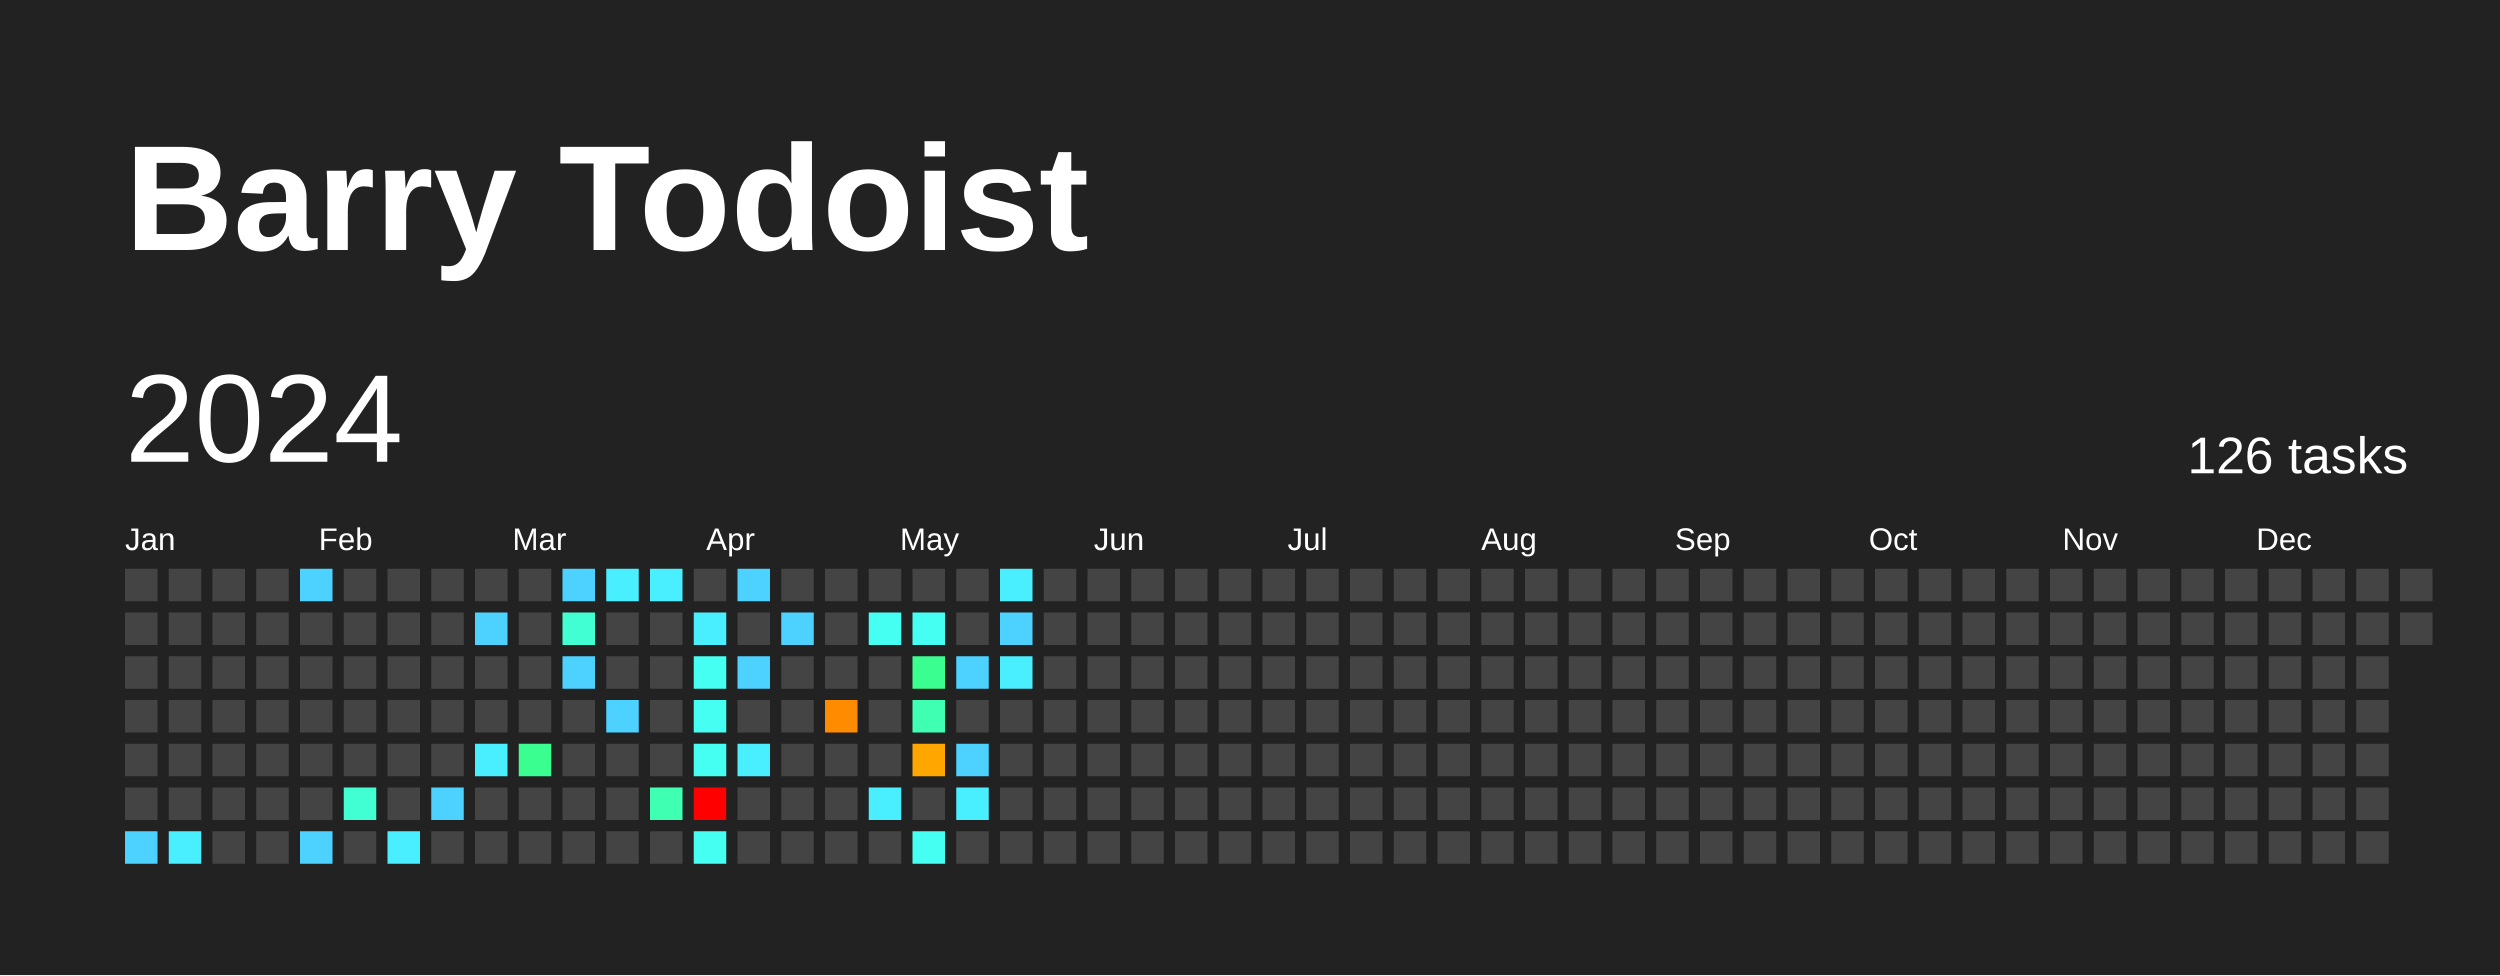
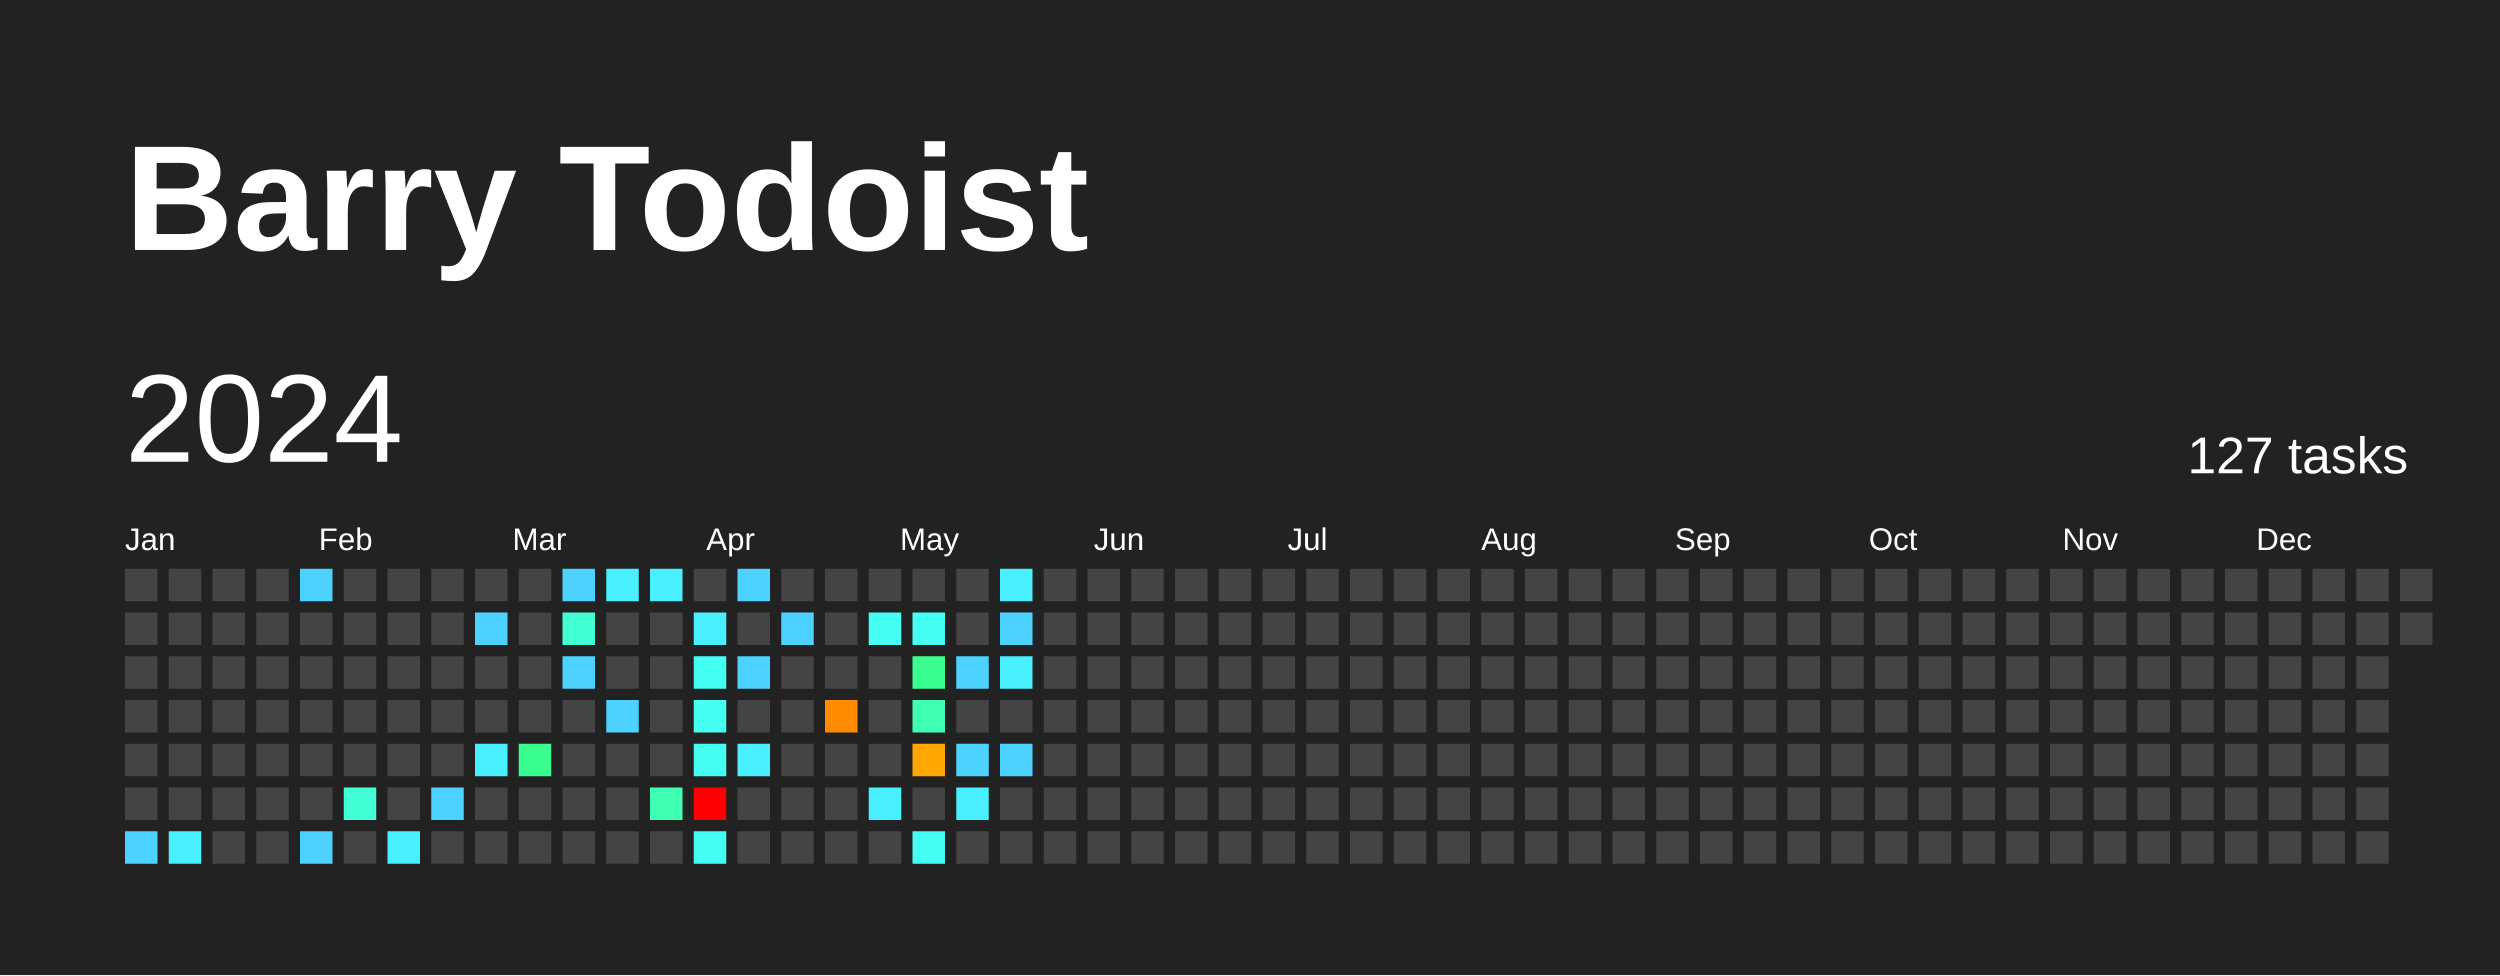
<svg xmlns="http://www.w3.org/2000/svg" baseProfile="full" height="78mm" version="1.1" viewBox="0,0,200,78" width="200mm">
  <defs />
  <rect fill="#222222" height="78" width="200" x="0" y="0" />
  <text fill="#FFFFFF" style="font-size:12px; font-family:Arial; font-weight:bold;" x="10" y="20">Barry Todoist</text>
  <text dominant-baseline="hanging" fill="#FFFFFF" style="font-size:10.0px; font-family:Arial;" x="10" y="30">2024</text>
-   <text dominant-baseline="hanging" fill="#FFFFFF" style="font-size:4.125px; font-family:Arial;" x="175" y="35">126 tasks</text>
+   <text dominant-baseline="hanging" fill="#FFFFFF" style="font-size:4.125px; font-family:Arial;" x="175" y="35">127 tasks</text>
  <text fill="#FFFFFF" style="font-size:2.5px; font-family:Arial" x="10.0" y="44">Jan</text>
  <text fill="#FFFFFF" style="font-size:2.5px; font-family:Arial" x="25.5" y="44">Feb</text>
  <text fill="#FFFFFF" style="font-size:2.5px; font-family:Arial" x="41.0" y="44">Mar</text>
  <text fill="#FFFFFF" style="font-size:2.5px; font-family:Arial" x="56.5" y="44">Apr</text>
  <text fill="#FFFFFF" style="font-size:2.5px; font-family:Arial" x="72.0" y="44">May</text>
  <text fill="#FFFFFF" style="font-size:2.5px; font-family:Arial" x="87.5" y="44">Jun</text>
  <text fill="#FFFFFF" style="font-size:2.5px; font-family:Arial" x="103.0" y="44">Jul</text>
  <text fill="#FFFFFF" style="font-size:2.5px; font-family:Arial" x="118.5" y="44">Aug</text>
  <text fill="#FFFFFF" style="font-size:2.5px; font-family:Arial" x="134.0" y="44">Sep</text>
  <text fill="#FFFFFF" style="font-size:2.5px; font-family:Arial" x="149.5" y="44">Oct</text>
  <text fill="#FFFFFF" style="font-size:2.5px; font-family:Arial" x="165.0" y="44">Nov</text>
  <text fill="#FFFFFF" style="font-size:2.5px; font-family:Arial" x="180.5" y="44">Dec</text>
  <rect fill="#444444" height="2.6" width="2.6" x="10.0" y="45.5" />
  <rect fill="#444444" height="2.6" width="2.6" x="10.0" y="49.0" />
  <rect fill="#444444" height="2.6" width="2.6" x="10.0" y="52.5" />
  <rect fill="#444444" height="2.6" width="2.6" x="10.0" y="56.0" />
  <rect fill="#444444" height="2.6" width="2.6" x="10.0" y="59.5" />
  <rect fill="#444444" height="2.6" width="2.6" x="10.0" y="63.0" />
  <rect fill="#4dd2ff" height="2.6" width="2.6" x="10.0" y="66.5" />
  <rect fill="#444444" height="2.6" width="2.6" x="13.5" y="45.5" />
  <rect fill="#444444" height="2.6" width="2.6" x="13.5" y="49.0" />
  <rect fill="#444444" height="2.6" width="2.6" x="13.5" y="52.5" />
  <rect fill="#444444" height="2.6" width="2.6" x="13.5" y="56.0" />
  <rect fill="#444444" height="2.6" width="2.6" x="13.5" y="59.5" />
  <rect fill="#444444" height="2.6" width="2.6" x="13.5" y="63.0" />
  <rect fill="#49efff" height="2.6" width="2.6" x="13.5" y="66.5" />
  <rect fill="#444444" height="2.6" width="2.6" x="17.0" y="45.5" />
  <rect fill="#444444" height="2.6" width="2.6" x="17.0" y="49.0" />
  <rect fill="#444444" height="2.6" width="2.6" x="17.0" y="52.5" />
  <rect fill="#444444" height="2.6" width="2.6" x="17.0" y="56.0" />
  <rect fill="#444444" height="2.6" width="2.6" x="17.0" y="59.5" />
  <rect fill="#444444" height="2.6" width="2.6" x="17.0" y="63.0" />
  <rect fill="#444444" height="2.6" width="2.6" x="17.0" y="66.5" />
  <rect fill="#444444" height="2.6" width="2.6" x="20.5" y="45.5" />
  <rect fill="#444444" height="2.6" width="2.6" x="20.5" y="49.0" />
  <rect fill="#444444" height="2.6" width="2.6" x="20.5" y="52.5" />
  <rect fill="#444444" height="2.6" width="2.6" x="20.5" y="56.0" />
  <rect fill="#444444" height="2.6" width="2.6" x="20.5" y="59.5" />
  <rect fill="#444444" height="2.6" width="2.6" x="20.5" y="63.0" />
  <rect fill="#444444" height="2.6" width="2.6" x="20.5" y="66.5" />
  <rect fill="#4dd2ff" height="2.6" width="2.6" x="24.0" y="45.5" />
  <rect fill="#444444" height="2.6" width="2.6" x="24.0" y="49.0" />
  <rect fill="#444444" height="2.6" width="2.6" x="24.0" y="52.5" />
  <rect fill="#444444" height="2.6" width="2.6" x="24.0" y="56.0" />
  <rect fill="#444444" height="2.6" width="2.6" x="24.0" y="59.5" />
  <rect fill="#444444" height="2.6" width="2.6" x="24.0" y="63.0" />
  <rect fill="#4dd2ff" height="2.6" width="2.6" x="24.0" y="66.5" />
  <rect fill="#444444" height="2.6" width="2.6" x="27.5" y="45.5" />
  <rect fill="#444444" height="2.6" width="2.6" x="27.5" y="49.0" />
  <rect fill="#444444" height="2.6" width="2.6" x="27.5" y="52.5" />
  <rect fill="#444444" height="2.6" width="2.6" x="27.5" y="56.0" />
  <rect fill="#444444" height="2.6" width="2.6" x="27.5" y="59.5" />
  <rect fill="#41ffd2" height="2.6" width="2.6" x="27.5" y="63.0" />
  <rect fill="#444444" height="2.6" width="2.6" x="27.5" y="66.5" />
  <rect fill="#444444" height="2.6" width="2.6" x="31.0" y="45.5" />
  <rect fill="#444444" height="2.6" width="2.6" x="31.0" y="49.0" />
  <rect fill="#444444" height="2.6" width="2.6" x="31.0" y="52.5" />
  <rect fill="#444444" height="2.6" width="2.6" x="31.0" y="56.0" />
  <rect fill="#444444" height="2.6" width="2.6" x="31.0" y="59.5" />
  <rect fill="#444444" height="2.6" width="2.6" x="31.0" y="63.0" />
  <rect fill="#49efff" height="2.6" width="2.6" x="31.0" y="66.5" />
  <rect fill="#444444" height="2.6" width="2.6" x="34.5" y="45.5" />
  <rect fill="#444444" height="2.6" width="2.6" x="34.5" y="49.0" />
  <rect fill="#444444" height="2.6" width="2.6" x="34.5" y="52.5" />
  <rect fill="#444444" height="2.6" width="2.6" x="34.5" y="56.0" />
  <rect fill="#444444" height="2.6" width="2.6" x="34.5" y="59.5" />
  <rect fill="#4dd2ff" height="2.6" width="2.6" x="34.5" y="63.0" />
  <rect fill="#444444" height="2.6" width="2.6" x="34.5" y="66.5" />
  <rect fill="#444444" height="2.6" width="2.6" x="38.0" y="45.5" />
  <rect fill="#4dd2ff" height="2.6" width="2.6" x="38.0" y="49.0" />
  <rect fill="#444444" height="2.6" width="2.6" x="38.0" y="52.5" />
  <rect fill="#444444" height="2.6" width="2.6" x="38.0" y="56.0" />
  <rect fill="#49efff" height="2.6" width="2.6" x="38.0" y="59.5" />
  <rect fill="#444444" height="2.6" width="2.6" x="38.0" y="63.0" />
  <rect fill="#444444" height="2.6" width="2.6" x="38.0" y="66.5" />
  <rect fill="#444444" height="2.6" width="2.6" x="41.5" y="45.5" />
  <rect fill="#444444" height="2.6" width="2.6" x="41.5" y="49.0" />
  <rect fill="#444444" height="2.6" width="2.6" x="41.5" y="52.5" />
  <rect fill="#444444" height="2.6" width="2.6" x="41.5" y="56.0" />
  <rect fill="#3aff90" height="2.6" width="2.6" x="41.5" y="59.5" />
  <rect fill="#444444" height="2.6" width="2.6" x="41.5" y="63.0" />
  <rect fill="#444444" height="2.6" width="2.6" x="41.5" y="66.5" />
  <rect fill="#4dd2ff" height="2.6" width="2.6" x="45.0" y="45.5" />
  <rect fill="#41ffd2" height="2.6" width="2.6" x="45.0" y="49.0" />
  <rect fill="#4dd2ff" height="2.6" width="2.6" x="45.0" y="52.5" />
  <rect fill="#444444" height="2.6" width="2.6" x="45.0" y="56.0" />
  <rect fill="#444444" height="2.6" width="2.6" x="45.0" y="59.5" />
  <rect fill="#444444" height="2.6" width="2.6" x="45.0" y="63.0" />
  <rect fill="#444444" height="2.6" width="2.6" x="45.0" y="66.5" />
  <rect fill="#49efff" height="2.6" width="2.6" x="48.5" y="45.5" />
  <rect fill="#444444" height="2.6" width="2.6" x="48.5" y="49.0" />
  <rect fill="#444444" height="2.6" width="2.6" x="48.5" y="52.5" />
  <rect fill="#4dd2ff" height="2.6" width="2.6" x="48.5" y="56.0" />
  <rect fill="#444444" height="2.6" width="2.6" x="48.5" y="59.5" />
  <rect fill="#444444" height="2.6" width="2.6" x="48.5" y="63.0" />
  <rect fill="#444444" height="2.6" width="2.6" x="48.5" y="66.5" />
  <rect fill="#49efff" height="2.6" width="2.6" x="52.0" y="45.5" />
  <rect fill="#444444" height="2.6" width="2.6" x="52.0" y="49.0" />
  <rect fill="#444444" height="2.6" width="2.6" x="52.0" y="52.5" />
  <rect fill="#444444" height="2.6" width="2.6" x="52.0" y="56.0" />
  <rect fill="#444444" height="2.6" width="2.6" x="52.0" y="59.5" />
  <rect fill="#3effb2" height="2.6" width="2.6" x="52.0" y="63.0" />
  <rect fill="#444444" height="2.6" width="2.6" x="52.0" y="66.5" />
  <rect fill="#444444" height="2.6" width="2.6" x="55.5" y="45.5" />
  <rect fill="#49efff" height="2.6" width="2.6" x="55.5" y="49.0" />
  <rect fill="#45fff2" height="2.6" width="2.6" x="55.5" y="52.5" />
  <rect fill="#45fff2" height="2.6" width="2.6" x="55.5" y="56.0" />
  <rect fill="#45fff2" height="2.6" width="2.6" x="55.5" y="59.5" />
  <rect fill="red" height="2.6" width="2.6" x="55.5" y="63.0" />
  <rect fill="#45fff2" height="2.6" width="2.6" x="55.5" y="66.5" />
  <rect fill="#4dd2ff" height="2.6" width="2.6" x="59.0" y="45.5" />
  <rect fill="#444444" height="2.6" width="2.6" x="59.0" y="49.0" />
  <rect fill="#4dd2ff" height="2.6" width="2.6" x="59.0" y="52.5" />
  <rect fill="#444444" height="2.6" width="2.6" x="59.0" y="56.0" />
  <rect fill="#49efff" height="2.6" width="2.6" x="59.0" y="59.5" />
  <rect fill="#444444" height="2.6" width="2.6" x="59.0" y="63.0" />
  <rect fill="#444444" height="2.6" width="2.6" x="59.0" y="66.5" />
  <rect fill="#444444" height="2.6" width="2.6" x="62.5" y="45.5" />
  <rect fill="#4dd2ff" height="2.6" width="2.6" x="62.5" y="49.0" />
  <rect fill="#444444" height="2.6" width="2.6" x="62.5" y="52.5" />
  <rect fill="#444444" height="2.6" width="2.6" x="62.5" y="56.0" />
  <rect fill="#444444" height="2.6" width="2.6" x="62.5" y="59.5" />
  <rect fill="#444444" height="2.6" width="2.6" x="62.5" y="63.0" />
  <rect fill="#444444" height="2.6" width="2.6" x="62.5" y="66.5" />
  <rect fill="#444444" height="2.6" width="2.6" x="66.0" y="45.5" />
  <rect fill="#444444" height="2.6" width="2.6" x="66.0" y="49.0" />
  <rect fill="#444444" height="2.6" width="2.6" x="66.0" y="52.5" />
  <rect fill="#ff8c00" height="2.6" width="2.6" x="66.0" y="56.0" />
  <rect fill="#444444" height="2.6" width="2.6" x="66.0" y="59.5" />
  <rect fill="#444444" height="2.6" width="2.6" x="66.0" y="63.0" />
  <rect fill="#444444" height="2.6" width="2.6" x="66.0" y="66.5" />
  <rect fill="#444444" height="2.6" width="2.6" x="69.5" y="45.5" />
  <rect fill="#45fff2" height="2.6" width="2.6" x="69.5" y="49.0" />
  <rect fill="#444444" height="2.6" width="2.6" x="69.5" y="52.5" />
  <rect fill="#444444" height="2.6" width="2.6" x="69.5" y="56.0" />
  <rect fill="#444444" height="2.6" width="2.6" x="69.5" y="59.5" />
  <rect fill="#49efff" height="2.6" width="2.6" x="69.5" y="63.0" />
  <rect fill="#444444" height="2.6" width="2.6" x="69.5" y="66.5" />
  <rect fill="#444444" height="2.6" width="2.6" x="73.0" y="45.5" />
  <rect fill="#45fff2" height="2.6" width="2.6" x="73.0" y="49.0" />
  <rect fill="#3aff90" height="2.6" width="2.6" x="73.0" y="52.5" />
  <rect fill="#3effb2" height="2.6" width="2.6" x="73.0" y="56.0" />
  <rect fill="#ffa600" height="2.6" width="2.6" x="73.0" y="59.5" />
  <rect fill="#444444" height="2.6" width="2.6" x="73.0" y="63.0" />
  <rect fill="#45fff2" height="2.6" width="2.6" x="73.0" y="66.5" />
  <rect fill="#444444" height="2.6" width="2.6" x="76.5" y="45.5" />
  <rect fill="#444444" height="2.6" width="2.6" x="76.5" y="49.0" />
  <rect fill="#4dd2ff" height="2.6" width="2.6" x="76.5" y="52.5" />
  <rect fill="#444444" height="2.6" width="2.6" x="76.5" y="56.0" />
  <rect fill="#4dd2ff" height="2.6" width="2.6" x="76.5" y="59.5" />
  <rect fill="#49efff" height="2.6" width="2.6" x="76.5" y="63.0" />
  <rect fill="#444444" height="2.6" width="2.6" x="76.5" y="66.5" />
  <rect fill="#49efff" height="2.6" width="2.6" x="80.0" y="45.5" />
  <rect fill="#4dd2ff" height="2.6" width="2.6" x="80.0" y="49.0" />
  <rect fill="#49efff" height="2.6" width="2.6" x="80.0" y="52.5" />
  <rect fill="#444444" height="2.6" width="2.6" x="80.0" y="56.0" />
-   <rect fill="#444444" height="2.6" width="2.6" x="80.0" y="59.5" />
+   <rect fill="#4dd2ff" height="2.6" width="2.6" x="80.0" y="59.5" />
  <rect fill="#444444" height="2.6" width="2.6" x="80.0" y="63.0" />
  <rect fill="#444444" height="2.6" width="2.6" x="80.0" y="66.5" />
  <rect fill="#444444" height="2.6" width="2.6" x="83.5" y="45.5" />
  <rect fill="#444444" height="2.6" width="2.6" x="83.5" y="49.0" />
  <rect fill="#444444" height="2.6" width="2.6" x="83.5" y="52.5" />
  <rect fill="#444444" height="2.6" width="2.6" x="83.5" y="56.0" />
  <rect fill="#444444" height="2.6" width="2.6" x="83.5" y="59.5" />
  <rect fill="#444444" height="2.6" width="2.6" x="83.5" y="63.0" />
  <rect fill="#444444" height="2.6" width="2.6" x="83.5" y="66.5" />
  <rect fill="#444444" height="2.6" width="2.6" x="87.0" y="45.5" />
  <rect fill="#444444" height="2.6" width="2.6" x="87.0" y="49.0" />
  <rect fill="#444444" height="2.6" width="2.6" x="87.0" y="52.5" />
  <rect fill="#444444" height="2.6" width="2.6" x="87.0" y="56.0" />
  <rect fill="#444444" height="2.6" width="2.6" x="87.0" y="59.5" />
  <rect fill="#444444" height="2.6" width="2.6" x="87.0" y="63.0" />
  <rect fill="#444444" height="2.6" width="2.6" x="87.0" y="66.5" />
  <rect fill="#444444" height="2.6" width="2.6" x="90.5" y="45.5" />
  <rect fill="#444444" height="2.6" width="2.6" x="90.5" y="49.0" />
  <rect fill="#444444" height="2.6" width="2.6" x="90.5" y="52.5" />
  <rect fill="#444444" height="2.6" width="2.6" x="90.5" y="56.0" />
  <rect fill="#444444" height="2.6" width="2.6" x="90.5" y="59.5" />
  <rect fill="#444444" height="2.6" width="2.6" x="90.5" y="63.0" />
  <rect fill="#444444" height="2.6" width="2.6" x="90.5" y="66.5" />
  <rect fill="#444444" height="2.6" width="2.6" x="94.0" y="45.5" />
  <rect fill="#444444" height="2.6" width="2.6" x="94.0" y="49.0" />
  <rect fill="#444444" height="2.6" width="2.6" x="94.0" y="52.5" />
  <rect fill="#444444" height="2.6" width="2.6" x="94.0" y="56.0" />
  <rect fill="#444444" height="2.6" width="2.6" x="94.0" y="59.5" />
  <rect fill="#444444" height="2.6" width="2.6" x="94.0" y="63.0" />
  <rect fill="#444444" height="2.6" width="2.6" x="94.0" y="66.5" />
  <rect fill="#444444" height="2.6" width="2.6" x="97.5" y="45.5" />
  <rect fill="#444444" height="2.6" width="2.6" x="97.5" y="49.0" />
  <rect fill="#444444" height="2.6" width="2.6" x="97.5" y="52.5" />
  <rect fill="#444444" height="2.6" width="2.6" x="97.5" y="56.0" />
  <rect fill="#444444" height="2.6" width="2.6" x="97.5" y="59.5" />
  <rect fill="#444444" height="2.6" width="2.6" x="97.5" y="63.0" />
  <rect fill="#444444" height="2.6" width="2.6" x="97.5" y="66.5" />
  <rect fill="#444444" height="2.6" width="2.6" x="101.0" y="45.5" />
  <rect fill="#444444" height="2.6" width="2.6" x="101.0" y="49.0" />
  <rect fill="#444444" height="2.6" width="2.6" x="101.0" y="52.5" />
  <rect fill="#444444" height="2.6" width="2.6" x="101.0" y="56.0" />
  <rect fill="#444444" height="2.6" width="2.6" x="101.0" y="59.5" />
  <rect fill="#444444" height="2.6" width="2.6" x="101.0" y="63.0" />
  <rect fill="#444444" height="2.6" width="2.6" x="101.0" y="66.5" />
  <rect fill="#444444" height="2.6" width="2.6" x="104.5" y="45.5" />
  <rect fill="#444444" height="2.6" width="2.6" x="104.5" y="49.0" />
  <rect fill="#444444" height="2.6" width="2.6" x="104.5" y="52.5" />
  <rect fill="#444444" height="2.6" width="2.6" x="104.5" y="56.0" />
  <rect fill="#444444" height="2.6" width="2.6" x="104.5" y="59.5" />
  <rect fill="#444444" height="2.6" width="2.6" x="104.5" y="63.0" />
  <rect fill="#444444" height="2.6" width="2.6" x="104.5" y="66.5" />
  <rect fill="#444444" height="2.6" width="2.6" x="108.0" y="45.5" />
  <rect fill="#444444" height="2.6" width="2.6" x="108.0" y="49.0" />
  <rect fill="#444444" height="2.6" width="2.6" x="108.0" y="52.5" />
  <rect fill="#444444" height="2.6" width="2.6" x="108.0" y="56.0" />
  <rect fill="#444444" height="2.6" width="2.6" x="108.0" y="59.5" />
  <rect fill="#444444" height="2.6" width="2.6" x="108.0" y="63.0" />
  <rect fill="#444444" height="2.6" width="2.6" x="108.0" y="66.5" />
  <rect fill="#444444" height="2.6" width="2.6" x="111.5" y="45.5" />
  <rect fill="#444444" height="2.6" width="2.6" x="111.5" y="49.0" />
  <rect fill="#444444" height="2.6" width="2.6" x="111.5" y="52.5" />
  <rect fill="#444444" height="2.6" width="2.6" x="111.5" y="56.0" />
  <rect fill="#444444" height="2.6" width="2.6" x="111.5" y="59.5" />
  <rect fill="#444444" height="2.6" width="2.6" x="111.5" y="63.0" />
  <rect fill="#444444" height="2.6" width="2.6" x="111.5" y="66.5" />
  <rect fill="#444444" height="2.6" width="2.6" x="115.0" y="45.5" />
  <rect fill="#444444" height="2.6" width="2.6" x="115.0" y="49.0" />
  <rect fill="#444444" height="2.6" width="2.6" x="115.0" y="52.5" />
  <rect fill="#444444" height="2.6" width="2.6" x="115.0" y="56.0" />
  <rect fill="#444444" height="2.6" width="2.6" x="115.0" y="59.5" />
  <rect fill="#444444" height="2.6" width="2.6" x="115.0" y="63.0" />
  <rect fill="#444444" height="2.6" width="2.6" x="115.0" y="66.5" />
  <rect fill="#444444" height="2.6" width="2.6" x="118.5" y="45.5" />
  <rect fill="#444444" height="2.6" width="2.6" x="118.5" y="49.0" />
  <rect fill="#444444" height="2.6" width="2.6" x="118.5" y="52.5" />
  <rect fill="#444444" height="2.6" width="2.6" x="118.5" y="56.0" />
  <rect fill="#444444" height="2.6" width="2.6" x="118.5" y="59.5" />
  <rect fill="#444444" height="2.6" width="2.6" x="118.5" y="63.0" />
  <rect fill="#444444" height="2.6" width="2.6" x="118.5" y="66.5" />
  <rect fill="#444444" height="2.6" width="2.6" x="122.0" y="45.5" />
  <rect fill="#444444" height="2.6" width="2.6" x="122.0" y="49.0" />
  <rect fill="#444444" height="2.6" width="2.6" x="122.0" y="52.5" />
  <rect fill="#444444" height="2.6" width="2.6" x="122.0" y="56.0" />
  <rect fill="#444444" height="2.6" width="2.6" x="122.0" y="59.5" />
  <rect fill="#444444" height="2.6" width="2.6" x="122.0" y="63.0" />
  <rect fill="#444444" height="2.6" width="2.6" x="122.0" y="66.5" />
  <rect fill="#444444" height="2.6" width="2.6" x="125.5" y="45.5" />
  <rect fill="#444444" height="2.6" width="2.6" x="125.5" y="49.0" />
  <rect fill="#444444" height="2.6" width="2.6" x="125.5" y="52.5" />
  <rect fill="#444444" height="2.6" width="2.6" x="125.5" y="56.0" />
  <rect fill="#444444" height="2.6" width="2.6" x="125.5" y="59.5" />
  <rect fill="#444444" height="2.6" width="2.6" x="125.5" y="63.0" />
  <rect fill="#444444" height="2.6" width="2.6" x="125.5" y="66.5" />
  <rect fill="#444444" height="2.6" width="2.6" x="129.0" y="45.5" />
  <rect fill="#444444" height="2.6" width="2.6" x="129.0" y="49.0" />
  <rect fill="#444444" height="2.6" width="2.6" x="129.0" y="52.5" />
  <rect fill="#444444" height="2.6" width="2.6" x="129.0" y="56.0" />
  <rect fill="#444444" height="2.6" width="2.6" x="129.0" y="59.5" />
  <rect fill="#444444" height="2.6" width="2.6" x="129.0" y="63.0" />
  <rect fill="#444444" height="2.6" width="2.6" x="129.0" y="66.5" />
  <rect fill="#444444" height="2.6" width="2.6" x="132.5" y="45.5" />
  <rect fill="#444444" height="2.6" width="2.6" x="132.5" y="49.0" />
  <rect fill="#444444" height="2.6" width="2.6" x="132.5" y="52.5" />
  <rect fill="#444444" height="2.6" width="2.6" x="132.5" y="56.0" />
  <rect fill="#444444" height="2.6" width="2.6" x="132.5" y="59.5" />
  <rect fill="#444444" height="2.6" width="2.6" x="132.5" y="63.0" />
  <rect fill="#444444" height="2.6" width="2.6" x="132.5" y="66.5" />
  <rect fill="#444444" height="2.6" width="2.6" x="136.0" y="45.5" />
  <rect fill="#444444" height="2.6" width="2.6" x="136.0" y="49.0" />
  <rect fill="#444444" height="2.6" width="2.6" x="136.0" y="52.5" />
  <rect fill="#444444" height="2.6" width="2.6" x="136.0" y="56.0" />
  <rect fill="#444444" height="2.6" width="2.6" x="136.0" y="59.5" />
  <rect fill="#444444" height="2.6" width="2.6" x="136.0" y="63.0" />
  <rect fill="#444444" height="2.6" width="2.6" x="136.0" y="66.5" />
  <rect fill="#444444" height="2.6" width="2.6" x="139.5" y="45.5" />
  <rect fill="#444444" height="2.6" width="2.6" x="139.5" y="49.0" />
  <rect fill="#444444" height="2.6" width="2.6" x="139.5" y="52.5" />
  <rect fill="#444444" height="2.6" width="2.6" x="139.5" y="56.0" />
  <rect fill="#444444" height="2.6" width="2.6" x="139.5" y="59.5" />
  <rect fill="#444444" height="2.6" width="2.6" x="139.5" y="63.0" />
  <rect fill="#444444" height="2.6" width="2.6" x="139.5" y="66.5" />
  <rect fill="#444444" height="2.6" width="2.6" x="143.0" y="45.5" />
  <rect fill="#444444" height="2.6" width="2.6" x="143.0" y="49.0" />
  <rect fill="#444444" height="2.6" width="2.6" x="143.0" y="52.5" />
  <rect fill="#444444" height="2.6" width="2.6" x="143.0" y="56.0" />
  <rect fill="#444444" height="2.6" width="2.6" x="143.0" y="59.5" />
  <rect fill="#444444" height="2.6" width="2.6" x="143.0" y="63.0" />
  <rect fill="#444444" height="2.6" width="2.6" x="143.0" y="66.5" />
  <rect fill="#444444" height="2.6" width="2.6" x="146.5" y="45.5" />
  <rect fill="#444444" height="2.6" width="2.6" x="146.5" y="49.0" />
  <rect fill="#444444" height="2.6" width="2.6" x="146.5" y="52.5" />
  <rect fill="#444444" height="2.6" width="2.6" x="146.5" y="56.0" />
  <rect fill="#444444" height="2.6" width="2.6" x="146.5" y="59.5" />
  <rect fill="#444444" height="2.6" width="2.6" x="146.5" y="63.0" />
  <rect fill="#444444" height="2.6" width="2.6" x="146.5" y="66.5" />
  <rect fill="#444444" height="2.6" width="2.6" x="150.0" y="45.5" />
  <rect fill="#444444" height="2.6" width="2.6" x="150.0" y="49.0" />
  <rect fill="#444444" height="2.6" width="2.6" x="150.0" y="52.5" />
  <rect fill="#444444" height="2.6" width="2.6" x="150.0" y="56.0" />
  <rect fill="#444444" height="2.6" width="2.6" x="150.0" y="59.5" />
  <rect fill="#444444" height="2.6" width="2.6" x="150.0" y="63.0" />
  <rect fill="#444444" height="2.6" width="2.6" x="150.0" y="66.5" />
  <rect fill="#444444" height="2.6" width="2.6" x="153.5" y="45.5" />
  <rect fill="#444444" height="2.6" width="2.6" x="153.5" y="49.0" />
  <rect fill="#444444" height="2.6" width="2.6" x="153.5" y="52.5" />
  <rect fill="#444444" height="2.6" width="2.6" x="153.5" y="56.0" />
  <rect fill="#444444" height="2.6" width="2.6" x="153.5" y="59.5" />
  <rect fill="#444444" height="2.6" width="2.6" x="153.5" y="63.0" />
  <rect fill="#444444" height="2.6" width="2.6" x="153.5" y="66.5" />
  <rect fill="#444444" height="2.6" width="2.6" x="157.0" y="45.5" />
  <rect fill="#444444" height="2.6" width="2.6" x="157.0" y="49.0" />
  <rect fill="#444444" height="2.6" width="2.6" x="157.0" y="52.5" />
  <rect fill="#444444" height="2.6" width="2.6" x="157.0" y="56.0" />
  <rect fill="#444444" height="2.6" width="2.6" x="157.0" y="59.5" />
  <rect fill="#444444" height="2.6" width="2.6" x="157.0" y="63.0" />
  <rect fill="#444444" height="2.6" width="2.6" x="157.0" y="66.5" />
  <rect fill="#444444" height="2.6" width="2.6" x="160.5" y="45.5" />
  <rect fill="#444444" height="2.6" width="2.6" x="160.5" y="49.0" />
  <rect fill="#444444" height="2.6" width="2.6" x="160.5" y="52.5" />
  <rect fill="#444444" height="2.6" width="2.6" x="160.5" y="56.0" />
  <rect fill="#444444" height="2.6" width="2.6" x="160.5" y="59.5" />
  <rect fill="#444444" height="2.6" width="2.6" x="160.5" y="63.0" />
  <rect fill="#444444" height="2.6" width="2.6" x="160.5" y="66.5" />
  <rect fill="#444444" height="2.6" width="2.6" x="164.0" y="45.5" />
  <rect fill="#444444" height="2.6" width="2.6" x="164.0" y="49.0" />
  <rect fill="#444444" height="2.6" width="2.6" x="164.0" y="52.5" />
  <rect fill="#444444" height="2.6" width="2.6" x="164.0" y="56.0" />
  <rect fill="#444444" height="2.6" width="2.6" x="164.0" y="59.5" />
  <rect fill="#444444" height="2.6" width="2.6" x="164.0" y="63.0" />
  <rect fill="#444444" height="2.6" width="2.6" x="164.0" y="66.5" />
  <rect fill="#444444" height="2.6" width="2.6" x="167.5" y="45.5" />
  <rect fill="#444444" height="2.6" width="2.6" x="167.5" y="49.0" />
  <rect fill="#444444" height="2.6" width="2.6" x="167.5" y="52.5" />
  <rect fill="#444444" height="2.6" width="2.6" x="167.5" y="56.0" />
  <rect fill="#444444" height="2.6" width="2.6" x="167.5" y="59.5" />
  <rect fill="#444444" height="2.6" width="2.6" x="167.5" y="63.0" />
  <rect fill="#444444" height="2.6" width="2.6" x="167.5" y="66.5" />
  <rect fill="#444444" height="2.6" width="2.6" x="171.0" y="45.5" />
  <rect fill="#444444" height="2.6" width="2.6" x="171.0" y="49.0" />
  <rect fill="#444444" height="2.6" width="2.6" x="171.0" y="52.5" />
  <rect fill="#444444" height="2.6" width="2.6" x="171.0" y="56.0" />
  <rect fill="#444444" height="2.6" width="2.6" x="171.0" y="59.5" />
  <rect fill="#444444" height="2.6" width="2.6" x="171.0" y="63.0" />
  <rect fill="#444444" height="2.6" width="2.6" x="171.0" y="66.5" />
  <rect fill="#444444" height="2.6" width="2.6" x="174.5" y="45.5" />
  <rect fill="#444444" height="2.6" width="2.6" x="174.5" y="49.0" />
  <rect fill="#444444" height="2.6" width="2.6" x="174.5" y="52.5" />
  <rect fill="#444444" height="2.6" width="2.6" x="174.5" y="56.0" />
  <rect fill="#444444" height="2.6" width="2.6" x="174.5" y="59.5" />
  <rect fill="#444444" height="2.6" width="2.6" x="174.5" y="63.0" />
  <rect fill="#444444" height="2.6" width="2.6" x="174.5" y="66.5" />
  <rect fill="#444444" height="2.6" width="2.6" x="178.0" y="45.5" />
  <rect fill="#444444" height="2.6" width="2.6" x="178.0" y="49.0" />
  <rect fill="#444444" height="2.6" width="2.6" x="178.0" y="52.5" />
  <rect fill="#444444" height="2.6" width="2.6" x="178.0" y="56.0" />
  <rect fill="#444444" height="2.6" width="2.6" x="178.0" y="59.5" />
  <rect fill="#444444" height="2.6" width="2.6" x="178.0" y="63.0" />
  <rect fill="#444444" height="2.6" width="2.6" x="178.0" y="66.5" />
  <rect fill="#444444" height="2.6" width="2.6" x="181.5" y="45.5" />
  <rect fill="#444444" height="2.6" width="2.6" x="181.5" y="49.0" />
  <rect fill="#444444" height="2.6" width="2.6" x="181.5" y="52.5" />
  <rect fill="#444444" height="2.6" width="2.6" x="181.5" y="56.0" />
  <rect fill="#444444" height="2.6" width="2.6" x="181.5" y="59.5" />
  <rect fill="#444444" height="2.6" width="2.6" x="181.5" y="63.0" />
  <rect fill="#444444" height="2.6" width="2.6" x="181.5" y="66.5" />
  <rect fill="#444444" height="2.6" width="2.6" x="185.0" y="45.5" />
  <rect fill="#444444" height="2.6" width="2.6" x="185.0" y="49.0" />
  <rect fill="#444444" height="2.6" width="2.6" x="185.0" y="52.5" />
  <rect fill="#444444" height="2.6" width="2.6" x="185.0" y="56.0" />
  <rect fill="#444444" height="2.6" width="2.6" x="185.0" y="59.5" />
  <rect fill="#444444" height="2.6" width="2.6" x="185.0" y="63.0" />
  <rect fill="#444444" height="2.6" width="2.6" x="185.0" y="66.5" />
  <rect fill="#444444" height="2.6" width="2.6" x="188.5" y="45.5" />
  <rect fill="#444444" height="2.6" width="2.6" x="188.5" y="49.0" />
  <rect fill="#444444" height="2.6" width="2.6" x="188.5" y="52.5" />
  <rect fill="#444444" height="2.6" width="2.6" x="188.5" y="56.0" />
  <rect fill="#444444" height="2.6" width="2.6" x="188.5" y="59.5" />
  <rect fill="#444444" height="2.6" width="2.6" x="188.5" y="63.0" />
  <rect fill="#444444" height="2.6" width="2.6" x="188.5" y="66.5" />
  <rect fill="#444444" height="2.6" width="2.6" x="192.0" y="45.5" />
  <rect fill="#444444" height="2.6" width="2.6" x="192.0" y="49.0" />
</svg>
